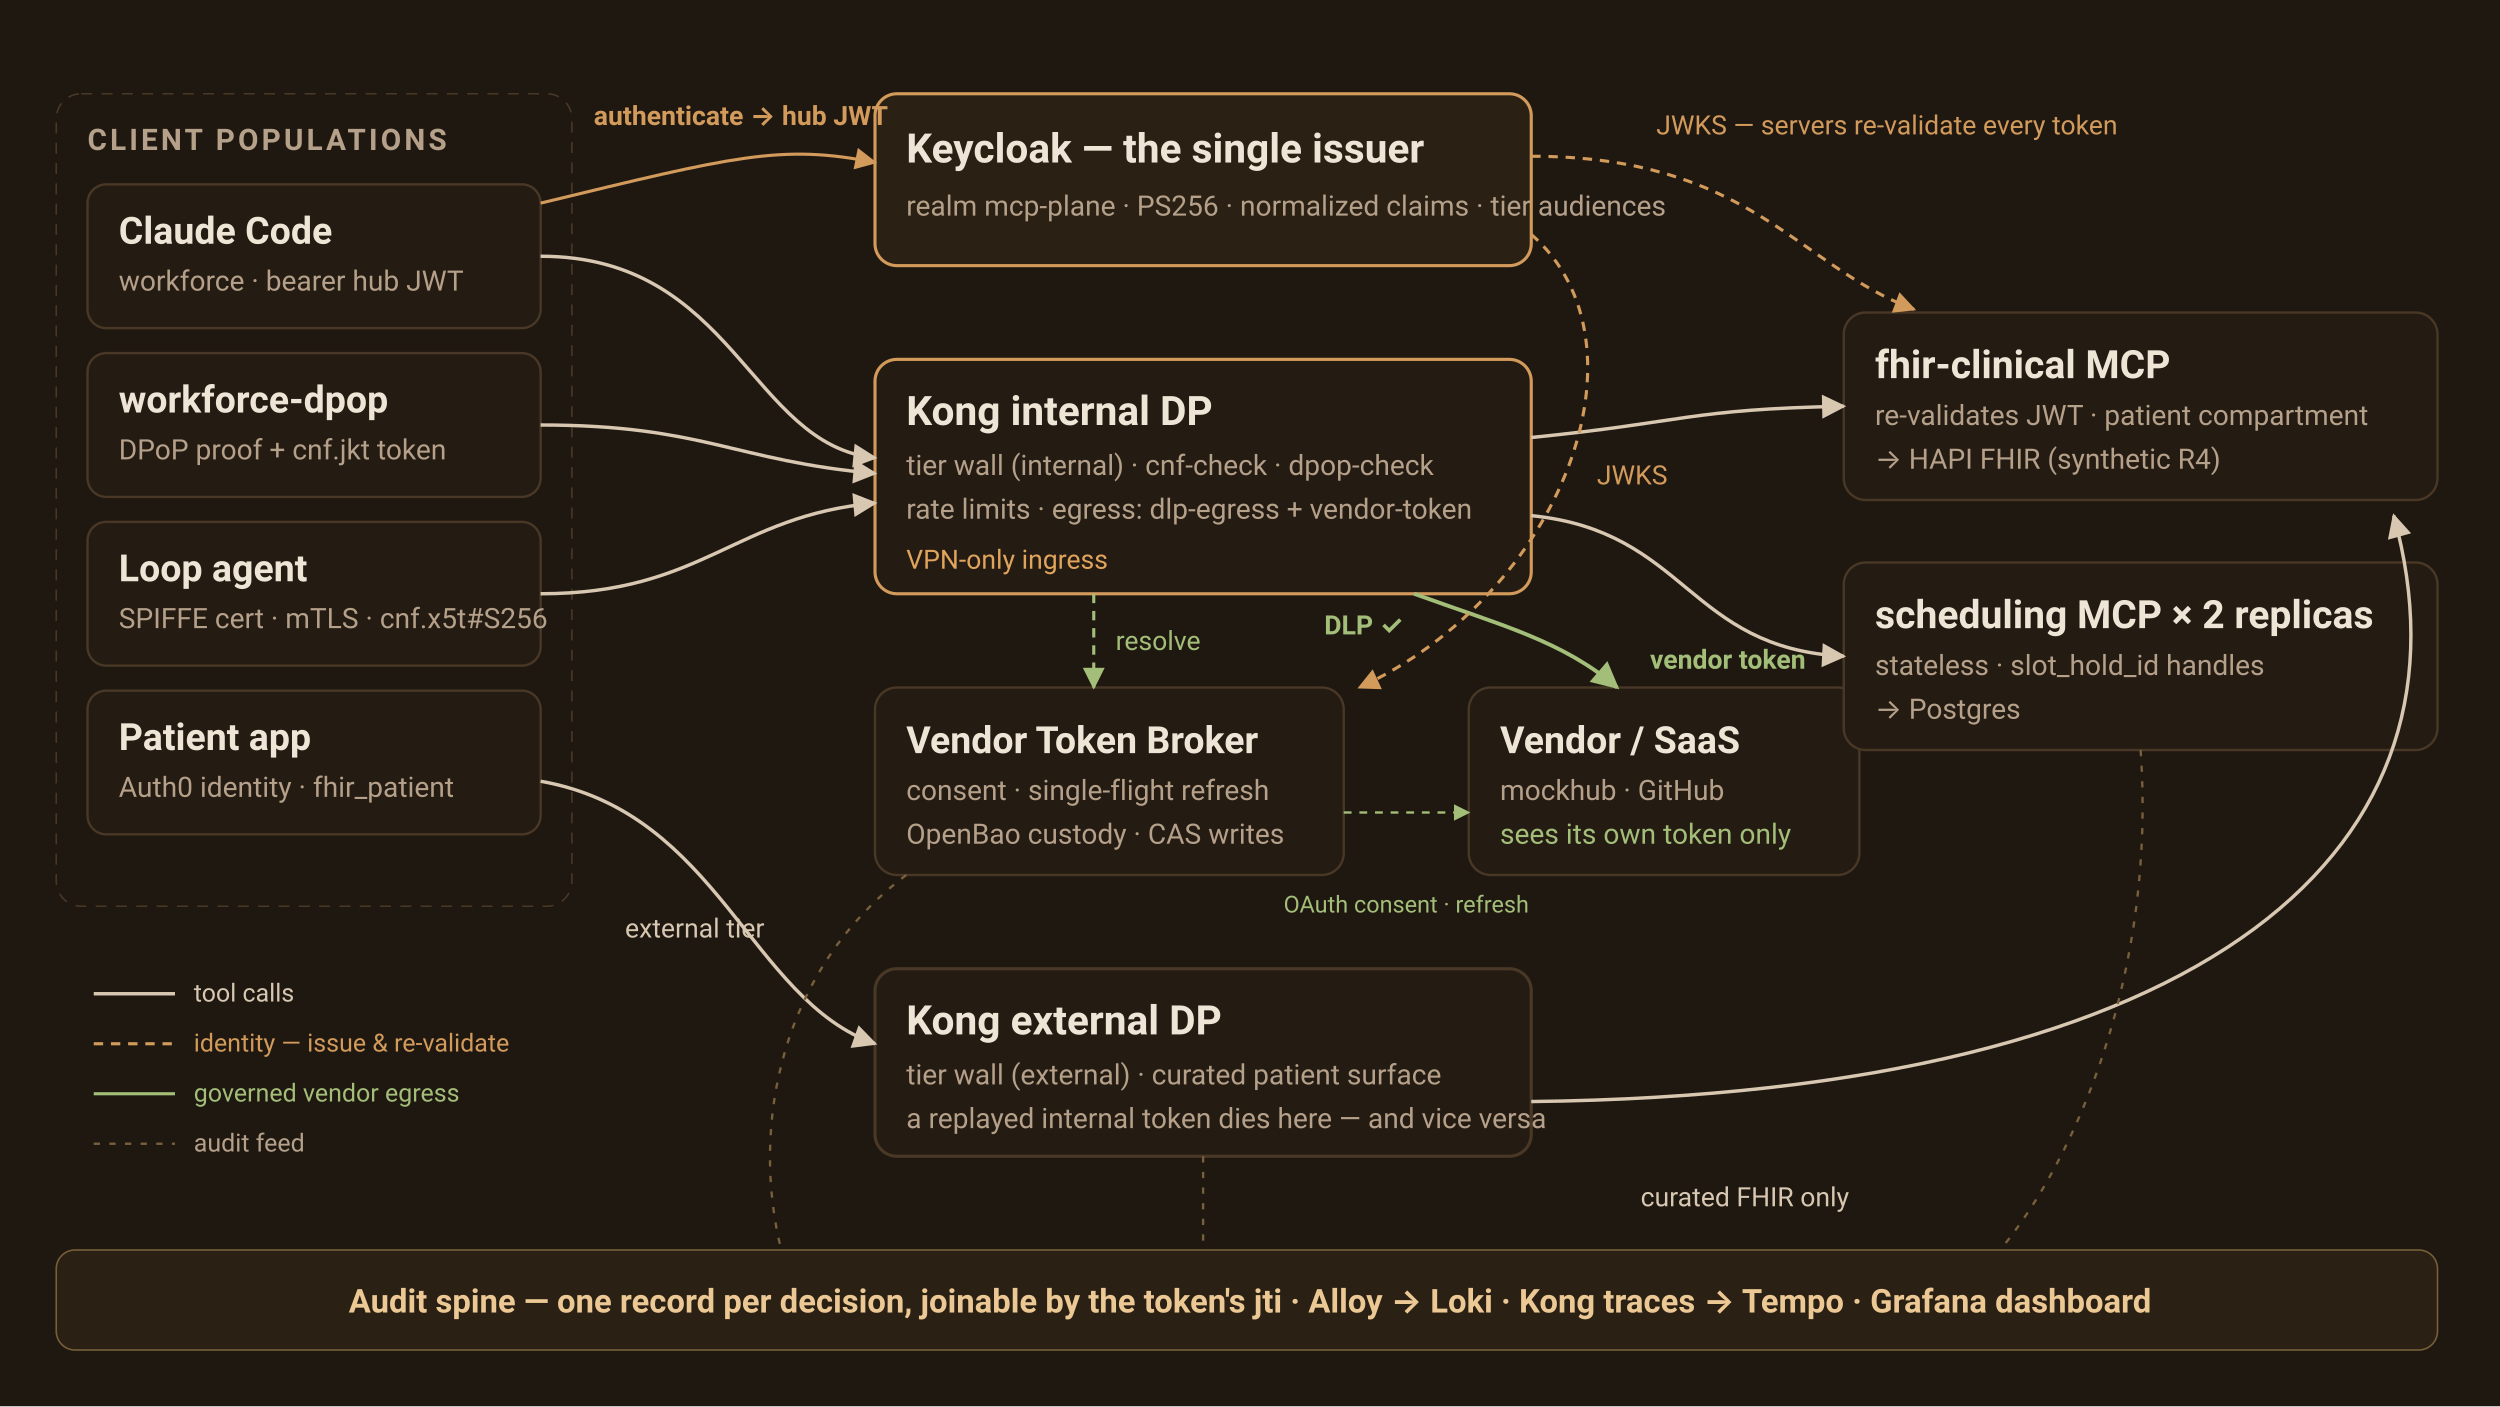
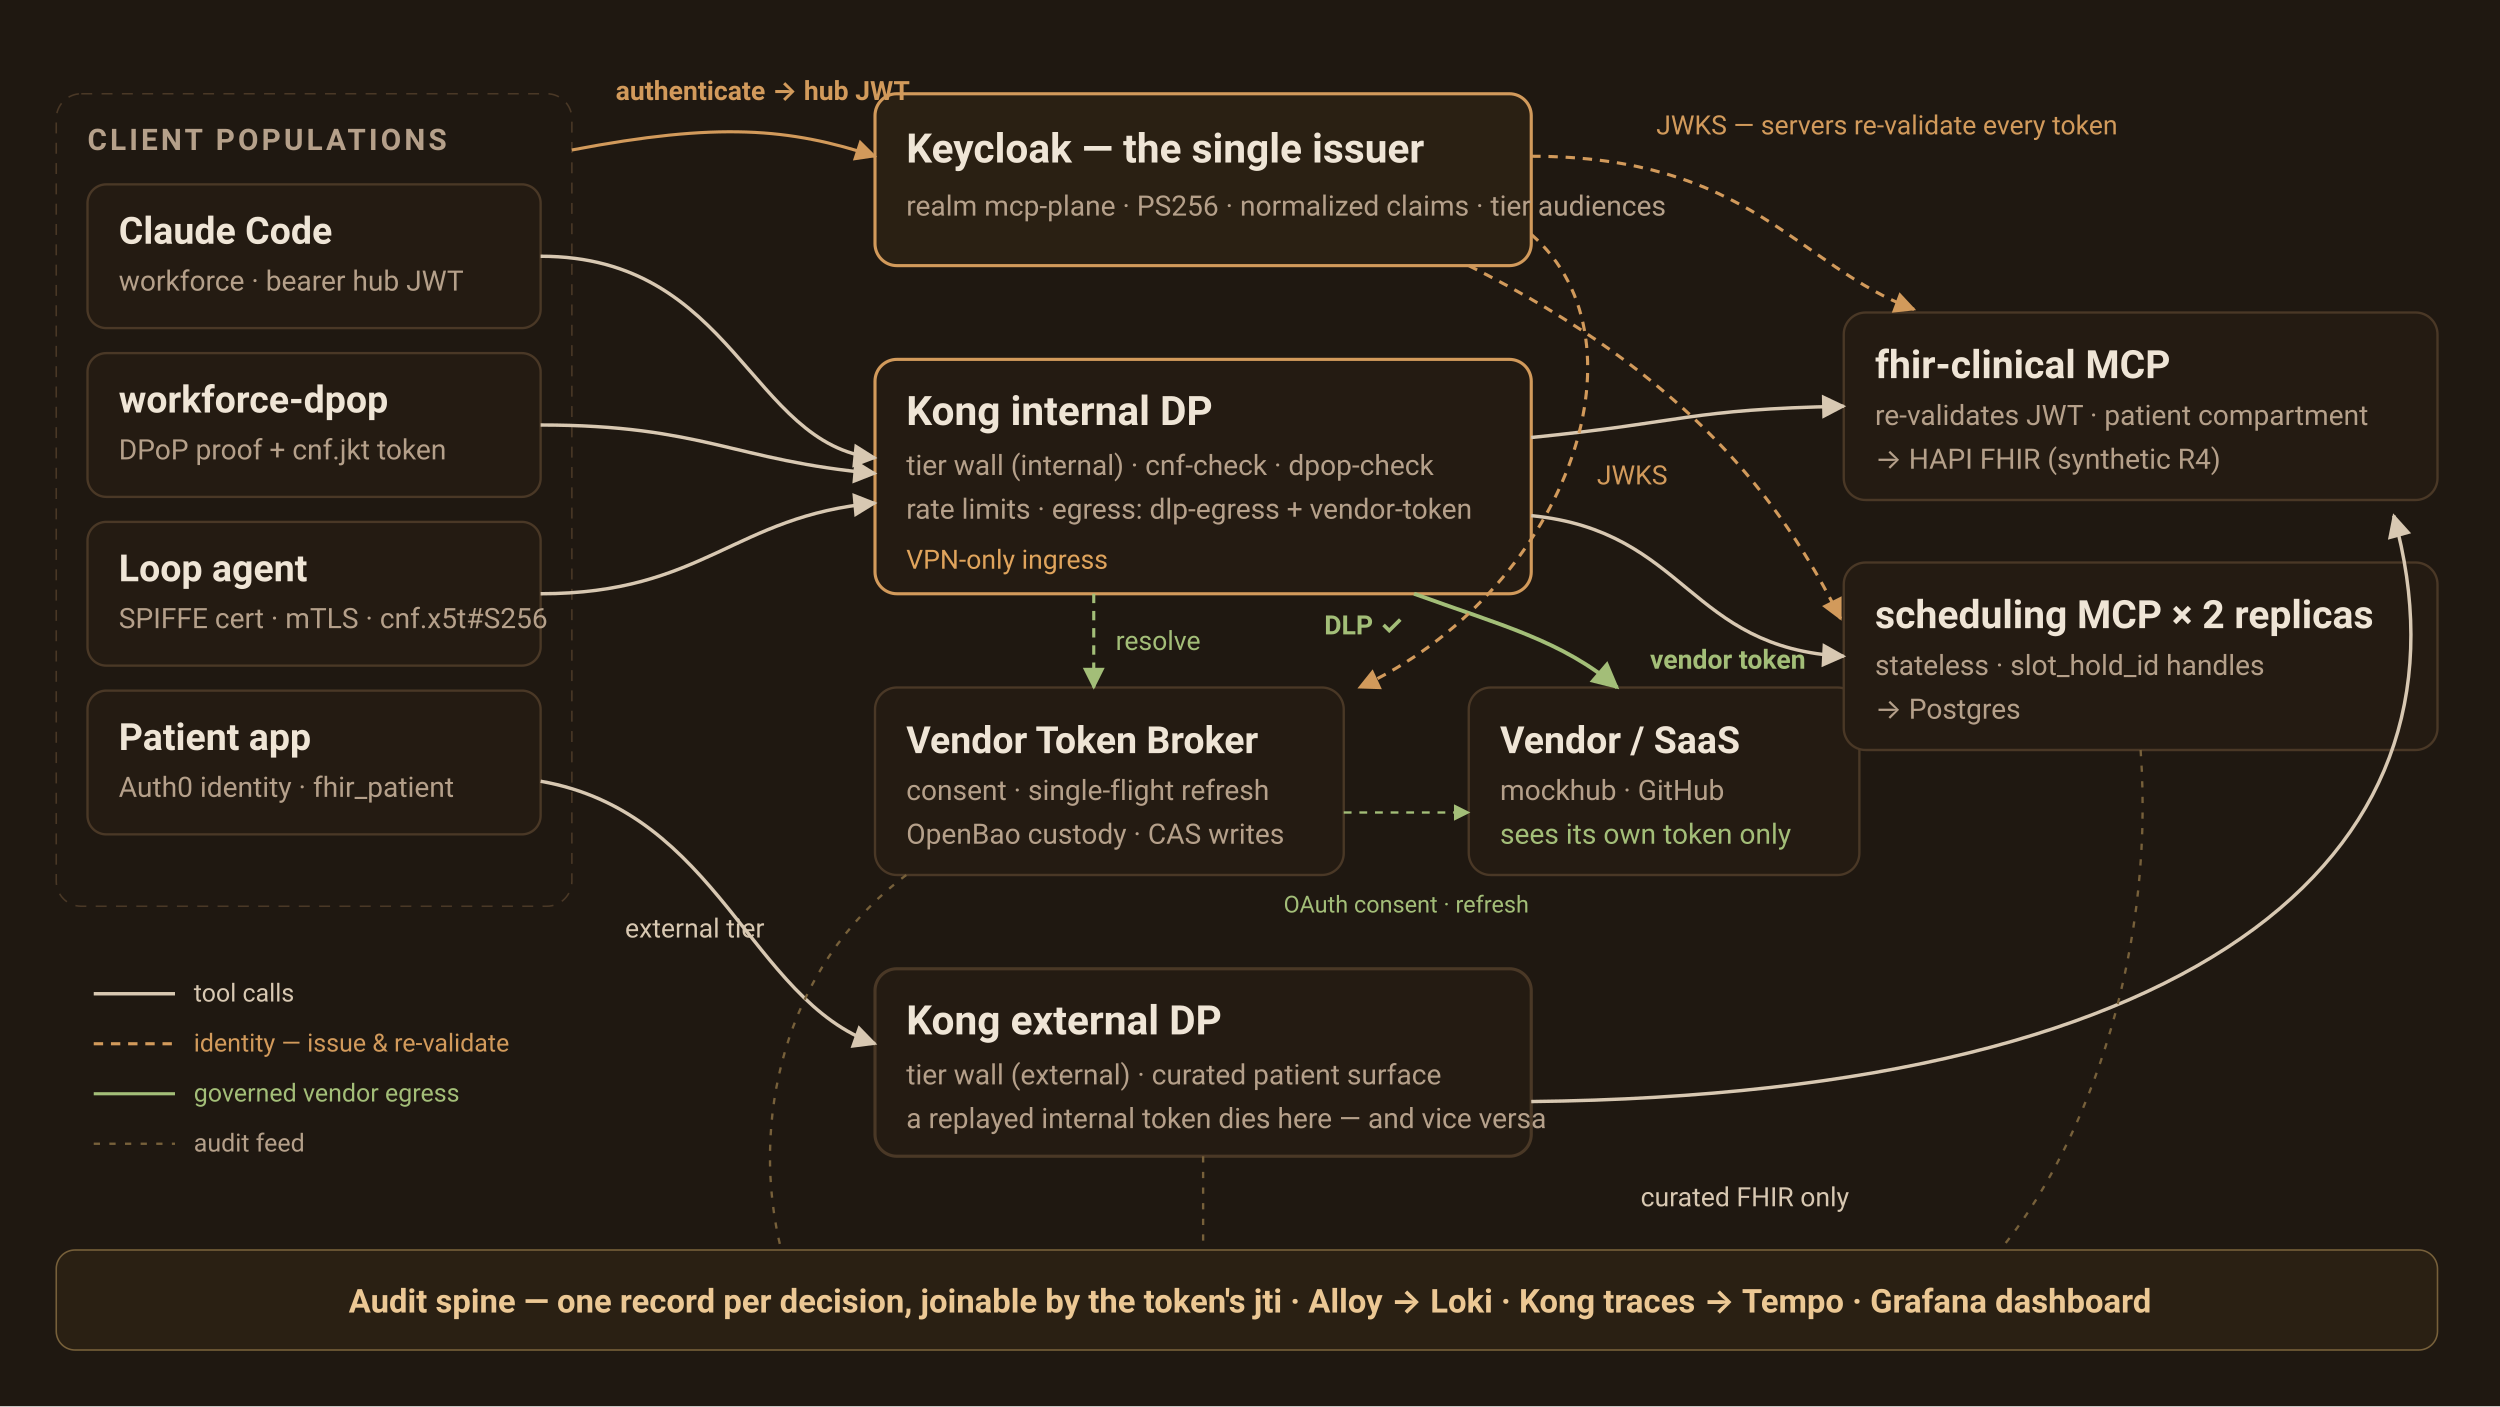
<svg xmlns="http://www.w3.org/2000/svg" viewBox="0 0 1600 900" font-family="-apple-system,BlinkMacSystemFont,'Segoe UI',Roboto,sans-serif" role="img" aria-label="Lab topology: client populations authenticate at Keycloak, reach the internal or external Kong tier, call first-party MCP servers or DLP-screened vendors, and every decision feeds the audit spine.">
  <defs>
    <marker id="ar" viewBox="0 0 10 10" refX="9" refY="5" markerWidth="7" markerHeight="7" orient="auto-start-reverse">
      <path d="M0 0 L10 5 L0 10 z" fill="#B5A08A" />
    </marker>
    <marker id="ag" viewBox="0 0 10 10" refX="9" refY="5" markerWidth="7" markerHeight="7" orient="auto-start-reverse">
      <path d="M0 0 L10 5 L0 10 z" fill="#D29A5B" />
    </marker>
    <marker id="req" viewBox="0 0 10 10" refX="9" refY="5" markerWidth="7" markerHeight="7" orient="auto-start-reverse">
      <path d="M0 0 L10 5 L0 10 z" fill="#D8C8B2" />
    </marker>
    <marker id="egr" viewBox="0 0 10 10" refX="9" refY="5" markerWidth="7" markerHeight="7" orient="auto-start-reverse">
      <path d="M0 0 L10 5 L0 10 z" fill="#A3BE78" />
    </marker>
  </defs>
  <rect width="1600" height="900" fill="#1F1811" />
  <rect x="36" y="60" width="330" height="520" rx="16" fill="none" stroke="#4A3826" stroke-dasharray="7 6" />
  <text x="56" y="96" fill="#B5A08A" font-size="19" letter-spacing="2" font-weight="700">CLIENT POPULATIONS</text>
  <g>
    <rect x="56" y="118" width="290" height="92" rx="12" fill="#241B12" stroke="#4A3826" stroke-width="1.5" />
    <text x="76" y="156" fill="#EFE5D6" font-size="24" font-weight="650">Claude Code</text>
    <text x="76" y="186" fill="#B5A08A" font-size="18">workforce · bearer hub JWT</text>
  </g>
  <g>
    <rect x="56" y="226" width="290" height="92" rx="12" fill="#241B12" stroke="#4A3826" stroke-width="1.5" />
    <text x="76" y="264" fill="#EFE5D6" font-size="24" font-weight="650">workforce-dpop</text>
    <text x="76" y="294" fill="#B5A08A" font-size="18">DPoP proof + cnf.jkt token</text>
  </g>
  <g>
    <rect x="56" y="334" width="290" height="92" rx="12" fill="#241B12" stroke="#4A3826" stroke-width="1.5" />
    <text x="76" y="372" fill="#EFE5D6" font-size="24" font-weight="650">Loop agent</text>
    <text x="76" y="402" fill="#B5A08A" font-size="18">SPIFFE cert · mTLS · cnf.x5t#S256</text>
  </g>
  <g>
    <rect x="56" y="442" width="290" height="92" rx="12" fill="#241B12" stroke="#4A3826" stroke-width="1.5" />
    <text x="76" y="480" fill="#EFE5D6" font-size="24" font-weight="650">Patient app</text>
    <text x="76" y="510" fill="#B5A08A" font-size="18">Auth0 identity · fhir_patient</text>
  </g>
  <rect x="560" y="60" width="420" height="110" rx="14" fill="#2A2013" stroke="#D29A5B" stroke-width="2" />
  <text x="580" y="104" fill="#EFE5D6" font-size="26" font-weight="700">Keycloak — the single issuer</text>
  <text x="580" y="138" fill="#B5A08A" font-size="18">realm mcp-plane · PS256 · normalized claims · tier audiences</text>
  <rect x="560" y="230" width="420" height="150" rx="14" fill="#241B12" stroke="#D29A5B" stroke-width="2" />
  <text x="580" y="272" fill="#EFE5D6" font-size="26" font-weight="700">Kong internal DP</text>
  <text x="580" y="304" fill="#B5A08A" font-size="18">tier wall (internal) · cnf-check · dpop-check</text>
  <text x="580" y="332" fill="#B5A08A" font-size="18">rate limits · egress: dlp-egress + vendor-token</text>
  <text x="580" y="364" fill="#E0A45C" font-size="17">VPN-only ingress</text>
  <rect x="560" y="440" width="300" height="120" rx="14" fill="#241B12" stroke="#4A3826" stroke-width="1.5" />
  <text x="580" y="482" fill="#EFE5D6" font-size="24" font-weight="700">Vendor Token Broker</text>
  <text x="580" y="512" fill="#B5A08A" font-size="18">consent · single-flight refresh</text>
  <text x="580" y="540" fill="#B5A08A" font-size="18">OpenBao custody · CAS writes</text>
  <rect x="940" y="440" width="250" height="120" rx="14" fill="#241B12" stroke="#4A3826" stroke-width="1.5" />
  <text x="960" y="482" fill="#EFE5D6" font-size="24" font-weight="700">Vendor / SaaS</text>
  <text x="960" y="512" fill="#B5A08A" font-size="18">mockhub · GitHub</text>
  <text x="960" y="540" fill="#A3BE78" font-size="18">sees its own token only</text>
  <rect x="560" y="620" width="420" height="120" rx="14" fill="#241B12" stroke="#4A3826" stroke-width="2" />
  <text x="580" y="662" fill="#EFE5D6" font-size="26" font-weight="700">Kong external DP</text>
  <text x="580" y="694" fill="#B5A08A" font-size="18">tier wall (external) · curated patient surface</text>
  <text x="580" y="722" fill="#B5A08A" font-size="18">a replayed internal token dies here — and vice versa</text>
  <rect x="1180" y="200" width="380" height="120" rx="14" fill="#241B12" stroke="#4A3826" stroke-width="1.5" />
  <text x="1200" y="242" fill="#EFE5D6" font-size="25" font-weight="700">fhir-clinical MCP</text>
  <text x="1200" y="272" fill="#B5A08A" font-size="18">re-validates JWT · patient compartment</text>
  <text x="1200" y="300" fill="#B5A08A" font-size="18">→ HAPI FHIR (synthetic R4)</text>
  <rect x="1180" y="360" width="380" height="120" rx="14" fill="#241B12" stroke="#4A3826" stroke-width="1.5" />
  <text x="1200" y="402" fill="#EFE5D6" font-size="25" font-weight="700">scheduling MCP × 2 replicas</text>
  <text x="1200" y="432" fill="#B5A08A" font-size="18">stateless · slot_hold_id handles</text>
  <text x="1200" y="460" fill="#B5A08A" font-size="18">→ Postgres</text>
-   <path d="M346 130 C 470 100 500 92 560 104" fill="none" stroke="#D29A5B" stroke-width="2" marker-end="url(#ag)" />
-   <text x="380" y="80" fill="#D29A5B" font-size="17" font-weight="650">authenticate → hub JWT</text>
+   <path d="M366 96 C 460 78 505 82 560 100" fill="none" stroke="#D29A5B" stroke-width="2" marker-end="url(#ag)" />
+   <text x="394" y="64" fill="#D29A5B" font-size="17" font-weight="650">authenticate → hub JWT</text>
  <path d="M346 164 C 470 164 480 285 560 293" fill="none" stroke="#D8C8B2" stroke-width="2.2" marker-end="url(#req)" />
  <path d="M346 272 C 450 272 470 295 560 303" fill="none" stroke="#D8C8B2" stroke-width="2.2" marker-end="url(#req)" />
  <path d="M346 380 C 450 380 470 330 560 322" fill="none" stroke="#D8C8B2" stroke-width="2.2" marker-end="url(#req)" />
  <path d="M346 500 C 460 520 480 640 560 668" fill="none" stroke="#D8C8B2" stroke-width="2.2" marker-end="url(#req)" />
  <text x="400" y="600" fill="#D8C8B2" font-size="17">external tier</text>
  <path d="M980 280 C 1080 270 1080 262 1180 260" fill="none" stroke="#D8C8B2" stroke-width="2.2" marker-end="url(#req)" />
  <path d="M980 330 C 1080 340 1080 415 1180 420" fill="none" stroke="#D8C8B2" stroke-width="2.2" marker-end="url(#req)" />
  <path d="M980 705 C 1420 700 1590 540 1532 330" fill="none" stroke="#D8C8B2" stroke-width="2.2" marker-end="url(#req)" />
  <text x="1050" y="772" fill="#D8C8B2" font-size="17">curated FHIR only</text>
  <path d="M700 380 L700 440" fill="none" stroke="#A3BE78" stroke-width="2" stroke-dasharray="6 5" marker-end="url(#egr)" />
  <text x="714" y="416" fill="#A3BE78" font-size="17">resolve</text>
  <path d="M905 380 C 960 400 1000 410 1035 440" fill="none" stroke="#A3BE78" stroke-width="2.5" marker-end="url(#egr)" />
  <text x="898" y="406" fill="#A3BE78" font-size="17" font-weight="650" text-anchor="end">DLP ✓</text>
  <text x="1056" y="428" fill="#A3BE78" font-size="17" font-weight="650">vendor token</text>
  <path d="M860 520 L940 520" fill="none" stroke="#A3BE78" stroke-width="1.5" stroke-dasharray="5 5" marker-end="url(#egr)" />
  <text x="900" y="584" fill="#A3BE78" font-size="15" text-anchor="middle">OAuth consent · refresh</text>
  <path d="M980 100 C 1120 100 1150 170 1225 198" fill="none" stroke="#D29A5B" stroke-width="2" stroke-dasharray="6 5" marker-end="url(#ag)" />
+   <path d="M940 170 C 1080 240 1140 320 1178 396" fill="none" stroke="#D29A5B" stroke-width="2" stroke-dasharray="6 5" marker-end="url(#ag)" />
  <text x="1060" y="86" fill="#D29A5B" font-size="17">JWKS — servers re-validate every token</text>
  <path d="M980 150 C 1060 220 1000 380 870 440" fill="none" stroke="#D29A5B" stroke-width="2" stroke-dasharray="6 5" marker-end="url(#ag)" />
  <text x="1022" y="310" fill="#D29A5B" font-size="17">JWKS</text>
  <rect x="36" y="800" width="1524" height="64" rx="12" fill="#2A2013" stroke="#77603A" />
  <text x="800" y="840" fill="#ECC894" font-size="21" text-anchor="middle" font-weight="650">Audit spine — one record per decision, joinable by the token's jti · Alloy → Loki · Kong traces → Tempo · Grafana dashboard</text>
  <path d="M580 560 C 500 620 480 720 500 800" fill="none" stroke="#77603A" stroke-width="1.5" stroke-dasharray="4 6" />
  <path d="M770 740 L770 800" fill="none" stroke="#77603A" stroke-width="1.5" stroke-dasharray="4 6" />
  <path d="M1370 480 C 1380 620 1330 740 1280 800" fill="none" stroke="#77603A" stroke-width="1.5" stroke-dasharray="4 6" />
  <g font-size="16">
    <line x1="60" y1="636" x2="112" y2="636" stroke="#D8C8B2" stroke-width="2.2" />
    <text x="124" y="641" fill="#D8C8B2">tool calls</text>
    <line x1="60" y1="668" x2="112" y2="668" stroke="#D29A5B" stroke-width="2" stroke-dasharray="6 5" />
    <text x="124" y="673" fill="#D29A5B">identity — issue &amp; re-validate</text>
    <line x1="60" y1="700" x2="112" y2="700" stroke="#A3BE78" stroke-width="2" />
    <text x="124" y="705" fill="#A3BE78">governed vendor egress</text>
    <line x1="60" y1="732" x2="112" y2="732" stroke="#77603A" stroke-width="1.5" stroke-dasharray="4 6" />
    <text x="124" y="737" fill="#B5A08A">audit feed</text>
  </g>
</svg>
